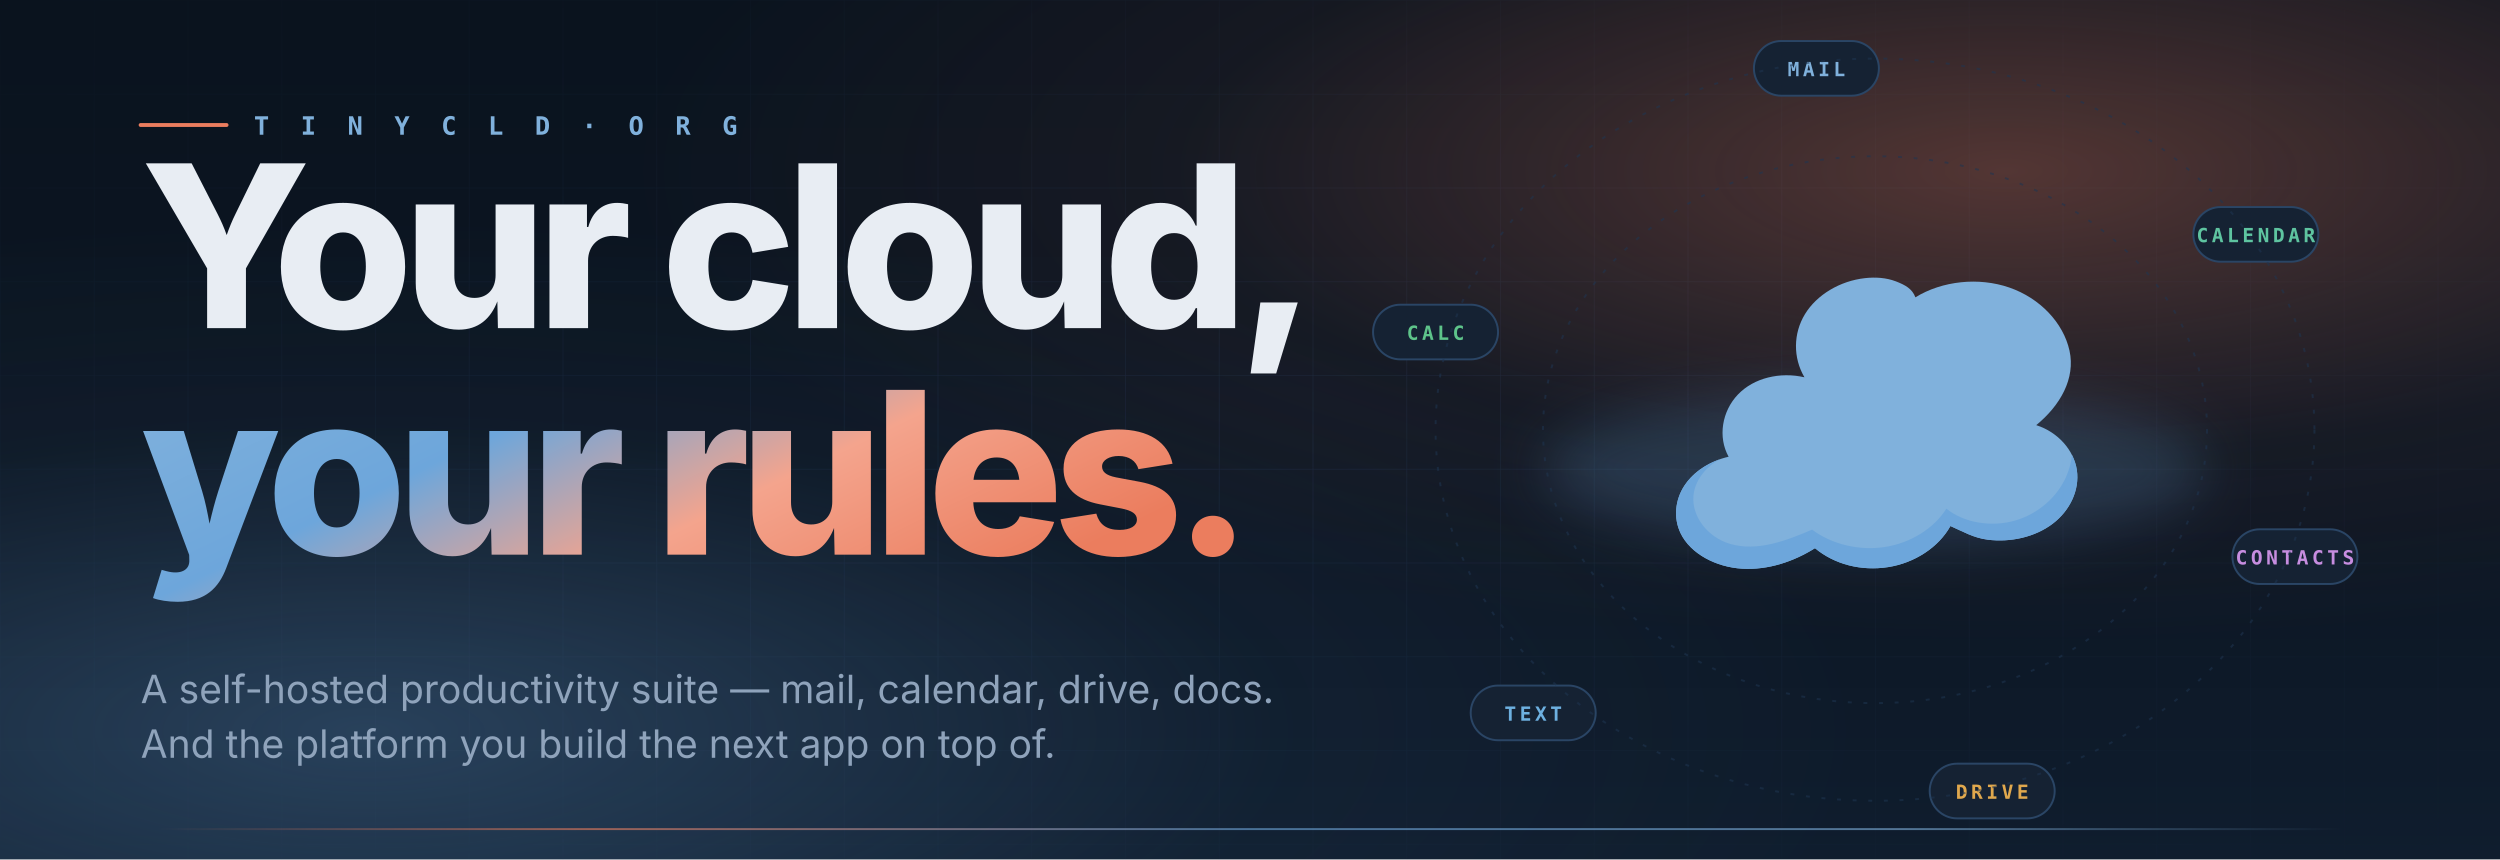
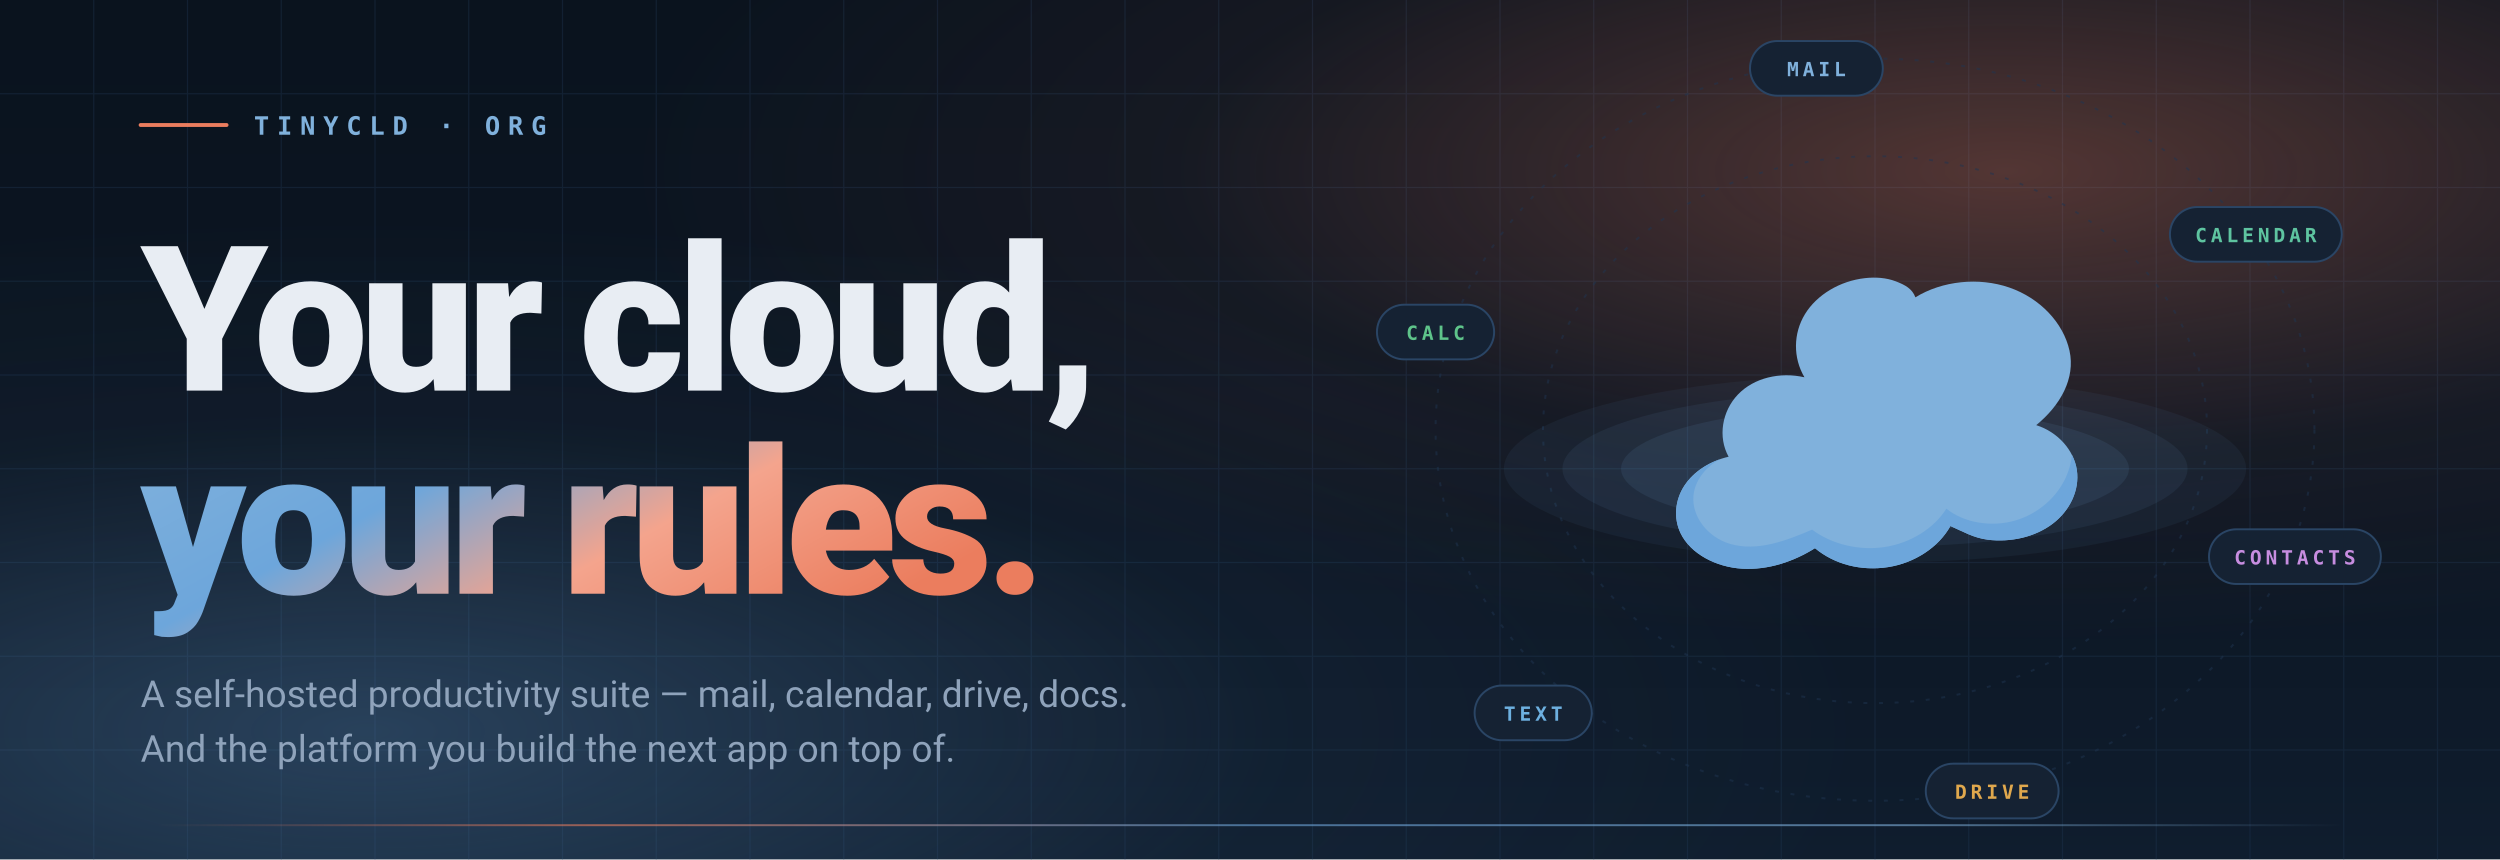
- <svg xmlns="http://www.w3.org/2000/svg" viewBox="0 0 1280 440" role="img" aria-labelledby="tinycld-hero-title">
+ <svg xmlns="http://www.w3.org/2000/svg" viewBox="0 0 1280 440" width="1280" height="440" role="img" aria-label="TinyCld — your cloud, your rules">
  <defs>
    <linearGradient id="ink" x1="0" y1="0" x2="0" y2="1">
      <stop offset="0%" stop-color="#0a131e" />
      <stop offset="60%" stop-color="#0c1623" />
      <stop offset="100%" stop-color="#0f1d2e" />
    </linearGradient>
    <radialGradient id="glow-coral" cx="80%" cy="20%" r="55%">
      <stop offset="0%" stop-color="#eb7d5e" stop-opacity="0.32" />
      <stop offset="60%" stop-color="#eb7d5e" stop-opacity="0.05" />
      <stop offset="100%" stop-color="#eb7d5e" stop-opacity="0" />
    </radialGradient>
    <radialGradient id="glow-blue" cx="15%" cy="85%" r="60%">
      <stop offset="0%" stop-color="#6da6db" stop-opacity="0.28" />
      <stop offset="60%" stop-color="#6da6db" stop-opacity="0.04" />
      <stop offset="100%" stop-color="#6da6db" stop-opacity="0" />
    </radialGradient>
    <linearGradient id="accent-text" x1="0" y1="0" x2="1" y2="0.4">
      <stop offset="0%" stop-color="#80b1dc" />
      <stop offset="35%" stop-color="#6da6db" />
      <stop offset="65%" stop-color="#f4a48d" />
      <stop offset="100%" stop-color="#eb7d5e" />
    </linearGradient>
    <linearGradient id="rule" x1="0" y1="0" x2="1" y2="0">
      <stop offset="0%" stop-color="#eb7d5e" stop-opacity="0" />
      <stop offset="20%" stop-color="#eb7d5e" stop-opacity="0.6" />
      <stop offset="50%" stop-color="#6da6db" stop-opacity="0.6" />
      <stop offset="80%" stop-color="#80b1dc" stop-opacity="0.6" />
      <stop offset="100%" stop-color="#80b1dc" stop-opacity="0" />
    </linearGradient>
-     <pattern id="grid" x="0" y="0" width="48" height="48" patternUnits="userSpaceOnUse">
-       <path d="M48 0 H0 V48" fill="none" stroke="#1e3450" stroke-width="0.6" opacity="0.55" />
-     </pattern>
-     <mask id="grid-fade">
-       <radialGradient id="grid-fade-grad" cx="50%" cy="50%" r="70%">
-         <stop offset="0%" stop-color="#fff" stop-opacity="0.9" />
-         <stop offset="70%" stop-color="#fff" stop-opacity="0.25" />
-         <stop offset="100%" stop-color="#fff" stop-opacity="0" />
-       </radialGradient>
-       <rect width="1280" height="440" fill="url(#grid-fade-grad)" />
-     </mask>
-     <filter id="soft-shadow" x="-50%" y="-50%" width="200%" height="200%">
-       <feGaussianBlur stdDeviation="14" />
-     </filter>
-     <symbol id="chip" overflow="visible">
-       <rect x="-32" y="-14" width="64" height="28" rx="14" fill="#152233" stroke="#2a4565" stroke-width="1" />
-     </symbol>
+     <radialGradient id="grid-fade-grad" cx="50%" cy="50%" r="70%">
+       <stop offset="0%" stop-color="#1e3450" stop-opacity="0.55" />
+       <stop offset="70%" stop-color="#1e3450" stop-opacity="0.15" />
+       <stop offset="100%" stop-color="#1e3450" stop-opacity="0" />
+     </radialGradient>
  </defs>
  <rect width="1280" height="440" fill="url(#ink)" />
-   <rect width="1280" height="440" fill="url(#grid)" mask="url(#grid-fade)" />
+   <g stroke="#1e3450" stroke-width="0.6" opacity="0.4">
+     <line x1="0" y1="48" x2="1280" y2="48" />
+     <line x1="0" y1="96" x2="1280" y2="96" />
+     <line x1="0" y1="144" x2="1280" y2="144" />
+     <line x1="0" y1="192" x2="1280" y2="192" />
+     <line x1="0" y1="240" x2="1280" y2="240" />
+     <line x1="0" y1="288" x2="1280" y2="288" />
+     <line x1="0" y1="336" x2="1280" y2="336" />
+     <line x1="0" y1="384" x2="1280" y2="384" />
+     <line x1="48" y1="0" x2="48" y2="440" />
+     <line x1="96" y1="0" x2="96" y2="440" />
+     <line x1="144" y1="0" x2="144" y2="440" />
+     <line x1="192" y1="0" x2="192" y2="440" />
+     <line x1="240" y1="0" x2="240" y2="440" />
+     <line x1="288" y1="0" x2="288" y2="440" />
+     <line x1="336" y1="0" x2="336" y2="440" />
+     <line x1="384" y1="0" x2="384" y2="440" />
+     <line x1="432" y1="0" x2="432" y2="440" />
+     <line x1="480" y1="0" x2="480" y2="440" />
+     <line x1="528" y1="0" x2="528" y2="440" />
+     <line x1="576" y1="0" x2="576" y2="440" />
+     <line x1="624" y1="0" x2="624" y2="440" />
+     <line x1="672" y1="0" x2="672" y2="440" />
+     <line x1="720" y1="0" x2="720" y2="440" />
+     <line x1="768" y1="0" x2="768" y2="440" />
+     <line x1="816" y1="0" x2="816" y2="440" />
+     <line x1="864" y1="0" x2="864" y2="440" />
+     <line x1="912" y1="0" x2="912" y2="440" />
+     <line x1="960" y1="0" x2="960" y2="440" />
+     <line x1="1008" y1="0" x2="1008" y2="440" />
+     <line x1="1056" y1="0" x2="1056" y2="440" />
+     <line x1="1104" y1="0" x2="1104" y2="440" />
+     <line x1="1152" y1="0" x2="1152" y2="440" />
+     <line x1="1200" y1="0" x2="1200" y2="440" />
+     <line x1="1248" y1="0" x2="1248" y2="440" />
+   </g>
  <rect width="1280" height="440" fill="url(#glow-coral)" />
  <rect width="1280" height="440" fill="url(#glow-blue)" />
-   <g transform="translate(72 64)">
-     <line x1="0" y1="0" x2="44" y2="0" stroke="#eb7d5e" stroke-width="2" stroke-linecap="round" />
-     <text x="58" y="5" font-family="'JetBrains Mono', ui-monospace, 'SF Mono', Menlo, monospace" font-size="13" letter-spacing="0.32em" fill="#80b1dc" font-weight="600">
-             T I N Y C L D · O R G
-         </text>
-   </g>
-   <g transform="translate(72 168)">
-     <text font-family="'Bricolage Grotesque', 'Inter', system-ui, -apple-system, 'Segoe UI', sans-serif" font-size="116" font-weight="800" letter-spacing="-0.045em" fill="#e8edf3">
-             Your cloud,
-         </text>
-     <text y="116" font-family="'Bricolage Grotesque', 'Inter', system-ui, -apple-system, 'Segoe UI', sans-serif" font-size="116" font-weight="800" letter-spacing="-0.045em" fill="url(#accent-text)">
-             your rules.
-         </text>
-   </g>
-   <g transform="translate(72 360)">
-     <text font-family="'DM Sans', system-ui, -apple-system, 'Segoe UI', sans-serif" font-size="20" fill="#8fa3bb" font-weight="400">
-             A self-hosted productivity suite — mail, calendar, drive, docs.
-         </text>
-     <text y="28" font-family="'DM Sans', system-ui, -apple-system, 'Segoe UI', sans-serif" font-size="20" fill="#8fa3bb" font-weight="400">
-             And the platform you build the next app on top of.
-         </text>
-   </g>
-   <rect x="72" y="424" width="1136" height="1" fill="url(#rule)" />
+   <line x1="72" y1="64" x2="116" y2="64" stroke="#eb7d5e" stroke-width="2" stroke-linecap="round" />
+   <text x="130" y="69" font-family="ui-monospace, SFMono-Regular, Menlo, Consolas, monospace" font-size="13" letter-spacing="4" fill="#80b1dc" font-weight="700">TINYCLD · ORG</text>
+   <text x="72" y="200" font-family="-apple-system, BlinkMacSystemFont, 'Segoe UI', Roboto, Helvetica, Arial, sans-serif" font-size="104" font-weight="800" letter-spacing="-4" fill="#e8edf3">Your cloud,</text>
+   <text x="72" y="304" font-family="-apple-system, BlinkMacSystemFont, 'Segoe UI', Roboto, Helvetica, Arial, sans-serif" font-size="104" font-weight="800" letter-spacing="-4" fill="url(#accent-text)">your rules.</text>
+   <text x="72" y="362" font-family="-apple-system, BlinkMacSystemFont, 'Segoe UI', Roboto, Helvetica, Arial, sans-serif" font-size="19" fill="#8fa3bb">A self-hosted productivity suite — mail, calendar, drive, docs.</text>
+   <text x="72" y="390" font-family="-apple-system, BlinkMacSystemFont, 'Segoe UI', Roboto, Helvetica, Arial, sans-serif" font-size="19" fill="#8fa3bb">And the platform you build the next app on top of.</text>
+   <rect x="72" y="422" width="1136" height="1" fill="url(#rule)" />
  <g transform="translate(960 220)">
-     <ellipse cx="0" cy="20" rx="170" ry="40" fill="#6da6db" opacity="0.2" filter="url(#soft-shadow)" />
+     <ellipse cx="0" cy="0" rx="225" ry="190" fill="none" stroke="#1e3450" stroke-width="1" stroke-dasharray="2 6" opacity="0.5" />
+     <ellipse cx="0" cy="0" rx="170" ry="140" fill="none" stroke="#1e3450" stroke-width="1" stroke-dasharray="2 6" opacity="0.5" />
+     <ellipse cx="0" cy="20" rx="190" ry="48" fill="#6da6db" opacity="0.06" />
+     <ellipse cx="0" cy="20" rx="160" ry="40" fill="#6da6db" opacity="0.08" />
+     <ellipse cx="0" cy="20" rx="130" ry="32" fill="#6da6db" opacity="0.10" />
    <g transform="scale(0.072) translate(-1500 -1500)">
-       <path d="M458.967,1692.3c-130.489,29.678 -247.881,104.017 -314.311,205.55c-66.428,101.534 -79.131,229.41 -27.698,337.252c70.609,148.046 253.772,242.396 438.569,253.411c184.796,11.008 367.903,-51.551 517.605,-145.87c138.995,115.813 329.674,164.313 519.644,134.666c189.97,-29.639 360.204,-141.833 443.595,-292.347c90.636,40.063 164.73,84.486 265.444,97.291c162.869,20.714 336.51,-19.184 460.547,-112.753c124.029,-93.57 193.762,-240.615 173.135,-381.809c-20.626,-141.202 -134.421,-271.05 -289.019,-319.96c169.895,-138.994 280.496,-331.122 236.648,-529.753c-43.848,-198.633 -210.723,-373.677 -427.88,-448.819c-217.157,-75.143 -477.649,-47.982 -667.911,69.641c-22.724,-60.965 -72.289,-88.03 -140.043,-113.938c-67.754,-25.907 -144.466,-30.762 -217.961,-22.639c-178.569,19.737 -343.063,118.254 -427.186,255.855c-84.124,137.599 -85.622,310.592 -3.895,449.267c-173.135,-39.509 -358.965,3.272 -473.024,122.606c-114.059,119.337 -143.782,302.802 -66.259,442.349Z" fill="#80b1dc" />
-       <path d="M2935.5,1787.69c-5.401,-36.996 -17.346,-73.164 -34.606,-107.345c-6.49,54.335 -20.785,107.826 -43.848,158.809c-63.505,140.351 -195.726,259.207 -361.048,306.982c-165.33,47.774 -361.126,18.324 -488.428,-84.628c-88.626,140.831 -253.608,243.886 -436.103,272.406c-182.496,28.511 -378.774,-18.104 -518.809,-123.217c-182.938,78.36 -390.983,158.517 -584.009,101.021c-160.179,-47.711 -272.404,-195.182 -259.682,-341.233c9.199,-105.618 83.287,-203.28 186.527,-259.381c-104.351,36.712 -195.423,102.054 -250.835,186.745c-66.428,101.534 -79.132,229.41 -27.698,337.252c70.609,148.046 253.772,242.396 438.569,253.411c184.796,11.008 367.903,-51.551 517.605,-145.87c138.995,115.813 329.674,164.313 519.644,134.666c189.97,-29.639 360.204,-141.833 443.595,-292.347c90.636,40.063 164.73,84.478 265.444,97.291c162.869,20.714 336.51,-19.184 460.547,-112.753c124.029,-93.578 193.762,-240.615 173.135,-381.809Z" fill="#6da6db" />
+       <path fill="#80b1dc" d="M458.967,1692.3c-130.489,29.678 -247.881,104.017 -314.311,205.55c-66.428,101.534 -79.131,229.41 -27.698,337.252c70.609,148.046 253.772,242.396 438.569,253.411c184.796,11.008 367.903,-51.551 517.605,-145.87c138.995,115.813 329.674,164.313 519.644,134.666c189.97,-29.639 360.204,-141.833 443.595,-292.347c90.636,40.063 164.73,84.486 265.444,97.291c162.869,20.714 336.51,-19.184 460.547,-112.753c124.029,-93.57 193.762,-240.615 173.135,-381.809c-20.626,-141.202 -134.421,-271.05 -289.019,-319.96c169.895,-138.994 280.496,-331.122 236.648,-529.753c-43.848,-198.633 -210.723,-373.677 -427.88,-448.819c-217.157,-75.143 -477.649,-47.982 -667.911,69.641c-22.724,-60.965 -72.289,-88.03 -140.043,-113.938c-67.754,-25.907 -144.466,-30.762 -217.961,-22.639c-178.569,19.737 -343.063,118.254 -427.186,255.855c-84.124,137.599 -85.622,310.592 -3.895,449.267c-173.135,-39.509 -358.965,3.272 -473.024,122.606c-114.059,119.337 -143.782,302.802 -66.259,442.349Z" />
+       <path fill="#6da6db" d="M2935.5,1787.69c-5.401,-36.996 -17.346,-73.164 -34.606,-107.345c-6.49,54.335 -20.785,107.826 -43.848,158.809c-63.505,140.351 -195.726,259.207 -361.048,306.982c-165.33,47.774 -361.126,18.324 -488.428,-84.628c-88.626,140.831 -253.608,243.886 -436.103,272.406c-182.496,28.511 -378.774,-18.104 -518.809,-123.217c-182.938,78.36 -390.983,158.517 -584.009,101.021c-160.179,-47.711 -272.404,-195.182 -259.682,-341.233c9.199,-105.618 83.287,-203.28 186.527,-259.381c-104.351,36.712 -195.423,102.054 -250.835,186.745c-66.428,101.534 -79.132,229.41 -27.698,337.252c70.609,148.046 253.772,242.396 438.569,253.411c184.796,11.008 367.903,-51.551 517.605,-145.87c138.995,115.813 329.674,164.313 519.644,134.666c189.97,-29.639 360.204,-141.833 443.595,-292.347c90.636,40.063 164.73,84.478 265.444,97.291c162.869,20.714 336.51,-19.184 460.547,-112.753c124.029,-93.578 193.762,-240.615 173.135,-381.809Z" />
    </g>
-     <g font-family="'JetBrains Mono', ui-monospace, 'SF Mono', Menlo, monospace" font-size="10" letter-spacing="0.18em" font-weight="600" text-anchor="middle" fill="#80b1dc">
-       <g transform="translate(-30 -185)">
-         <use href="#chip" />
-         <text y="4">MAIL</text>
-       </g>
-       <g transform="translate(195 -100)">
-         <use href="#chip" />
-         <text y="4" fill="#5ec4a0">CALENDAR</text>
-       </g>
-       <g transform="translate(215 65)">
-         <use href="#chip" />
-         <text y="4" fill="#c78de0">CONTACTS</text>
-       </g>
-       <g transform="translate(60 185)">
-         <use href="#chip" />
-         <text y="4" fill="#e0a84d">DRIVE</text>
-       </g>
-       <g transform="translate(-175 145)">
-         <use href="#chip" />
-         <text y="4" fill="#6db0e0">TEXT</text>
-       </g>
-       <g transform="translate(-225 -50)">
-         <use href="#chip" />
-         <text y="4" fill="#5ec48a">CALC</text>
-       </g>
+     <g transform="translate(-30 -185)">
+       <rect x="-34" y="-14" width="68" height="28" rx="14" fill="#152233" stroke="#2a4565" stroke-width="1" />
+       <text x="0" y="4" font-family="ui-monospace, SFMono-Regular, Menlo, Consolas, monospace" font-size="10" letter-spacing="2" font-weight="700" text-anchor="middle" fill="#80b1dc">MAIL</text>
    </g>
-     <g fill="none" stroke="#1e3450" stroke-width="1" stroke-dasharray="2 6" opacity="0.55">
-       <ellipse cx="0" cy="0" rx="225" ry="190" />
-       <ellipse cx="0" cy="0" rx="170" ry="140" />
+     <g transform="translate(195 -100)">
+       <rect x="-44" y="-14" width="88" height="28" rx="14" fill="#152233" stroke="#2a4565" stroke-width="1" />
+       <text x="0" y="4" font-family="ui-monospace, SFMono-Regular, Menlo, Consolas, monospace" font-size="10" letter-spacing="2" font-weight="700" text-anchor="middle" fill="#5ec4a0">CALENDAR</text>
+     </g>
+     <g transform="translate(215 65)">
+       <rect x="-44" y="-14" width="88" height="28" rx="14" fill="#152233" stroke="#2a4565" stroke-width="1" />
+       <text x="0" y="4" font-family="ui-monospace, SFMono-Regular, Menlo, Consolas, monospace" font-size="10" letter-spacing="2" font-weight="700" text-anchor="middle" fill="#c78de0">CONTACTS</text>
+     </g>
+     <g transform="translate(60 185)">
+       <rect x="-34" y="-14" width="68" height="28" rx="14" fill="#152233" stroke="#2a4565" stroke-width="1" />
+       <text x="0" y="4" font-family="ui-monospace, SFMono-Regular, Menlo, Consolas, monospace" font-size="10" letter-spacing="2" font-weight="700" text-anchor="middle" fill="#e0a84d">DRIVE</text>
+     </g>
+     <g transform="translate(-175 145)">
+       <rect x="-30" y="-14" width="60" height="28" rx="14" fill="#152233" stroke="#2a4565" stroke-width="1" />
+       <text x="0" y="4" font-family="ui-monospace, SFMono-Regular, Menlo, Consolas, monospace" font-size="10" letter-spacing="2" font-weight="700" text-anchor="middle" fill="#6db0e0">TEXT</text>
+     </g>
+     <g transform="translate(-225 -50)">
+       <rect x="-30" y="-14" width="60" height="28" rx="14" fill="#152233" stroke="#2a4565" stroke-width="1" />
+       <text x="0" y="4" font-family="ui-monospace, SFMono-Regular, Menlo, Consolas, monospace" font-size="10" letter-spacing="2" font-weight="700" text-anchor="middle" fill="#5ec48a">CALC</text>
    </g>
  </g>
</svg>
